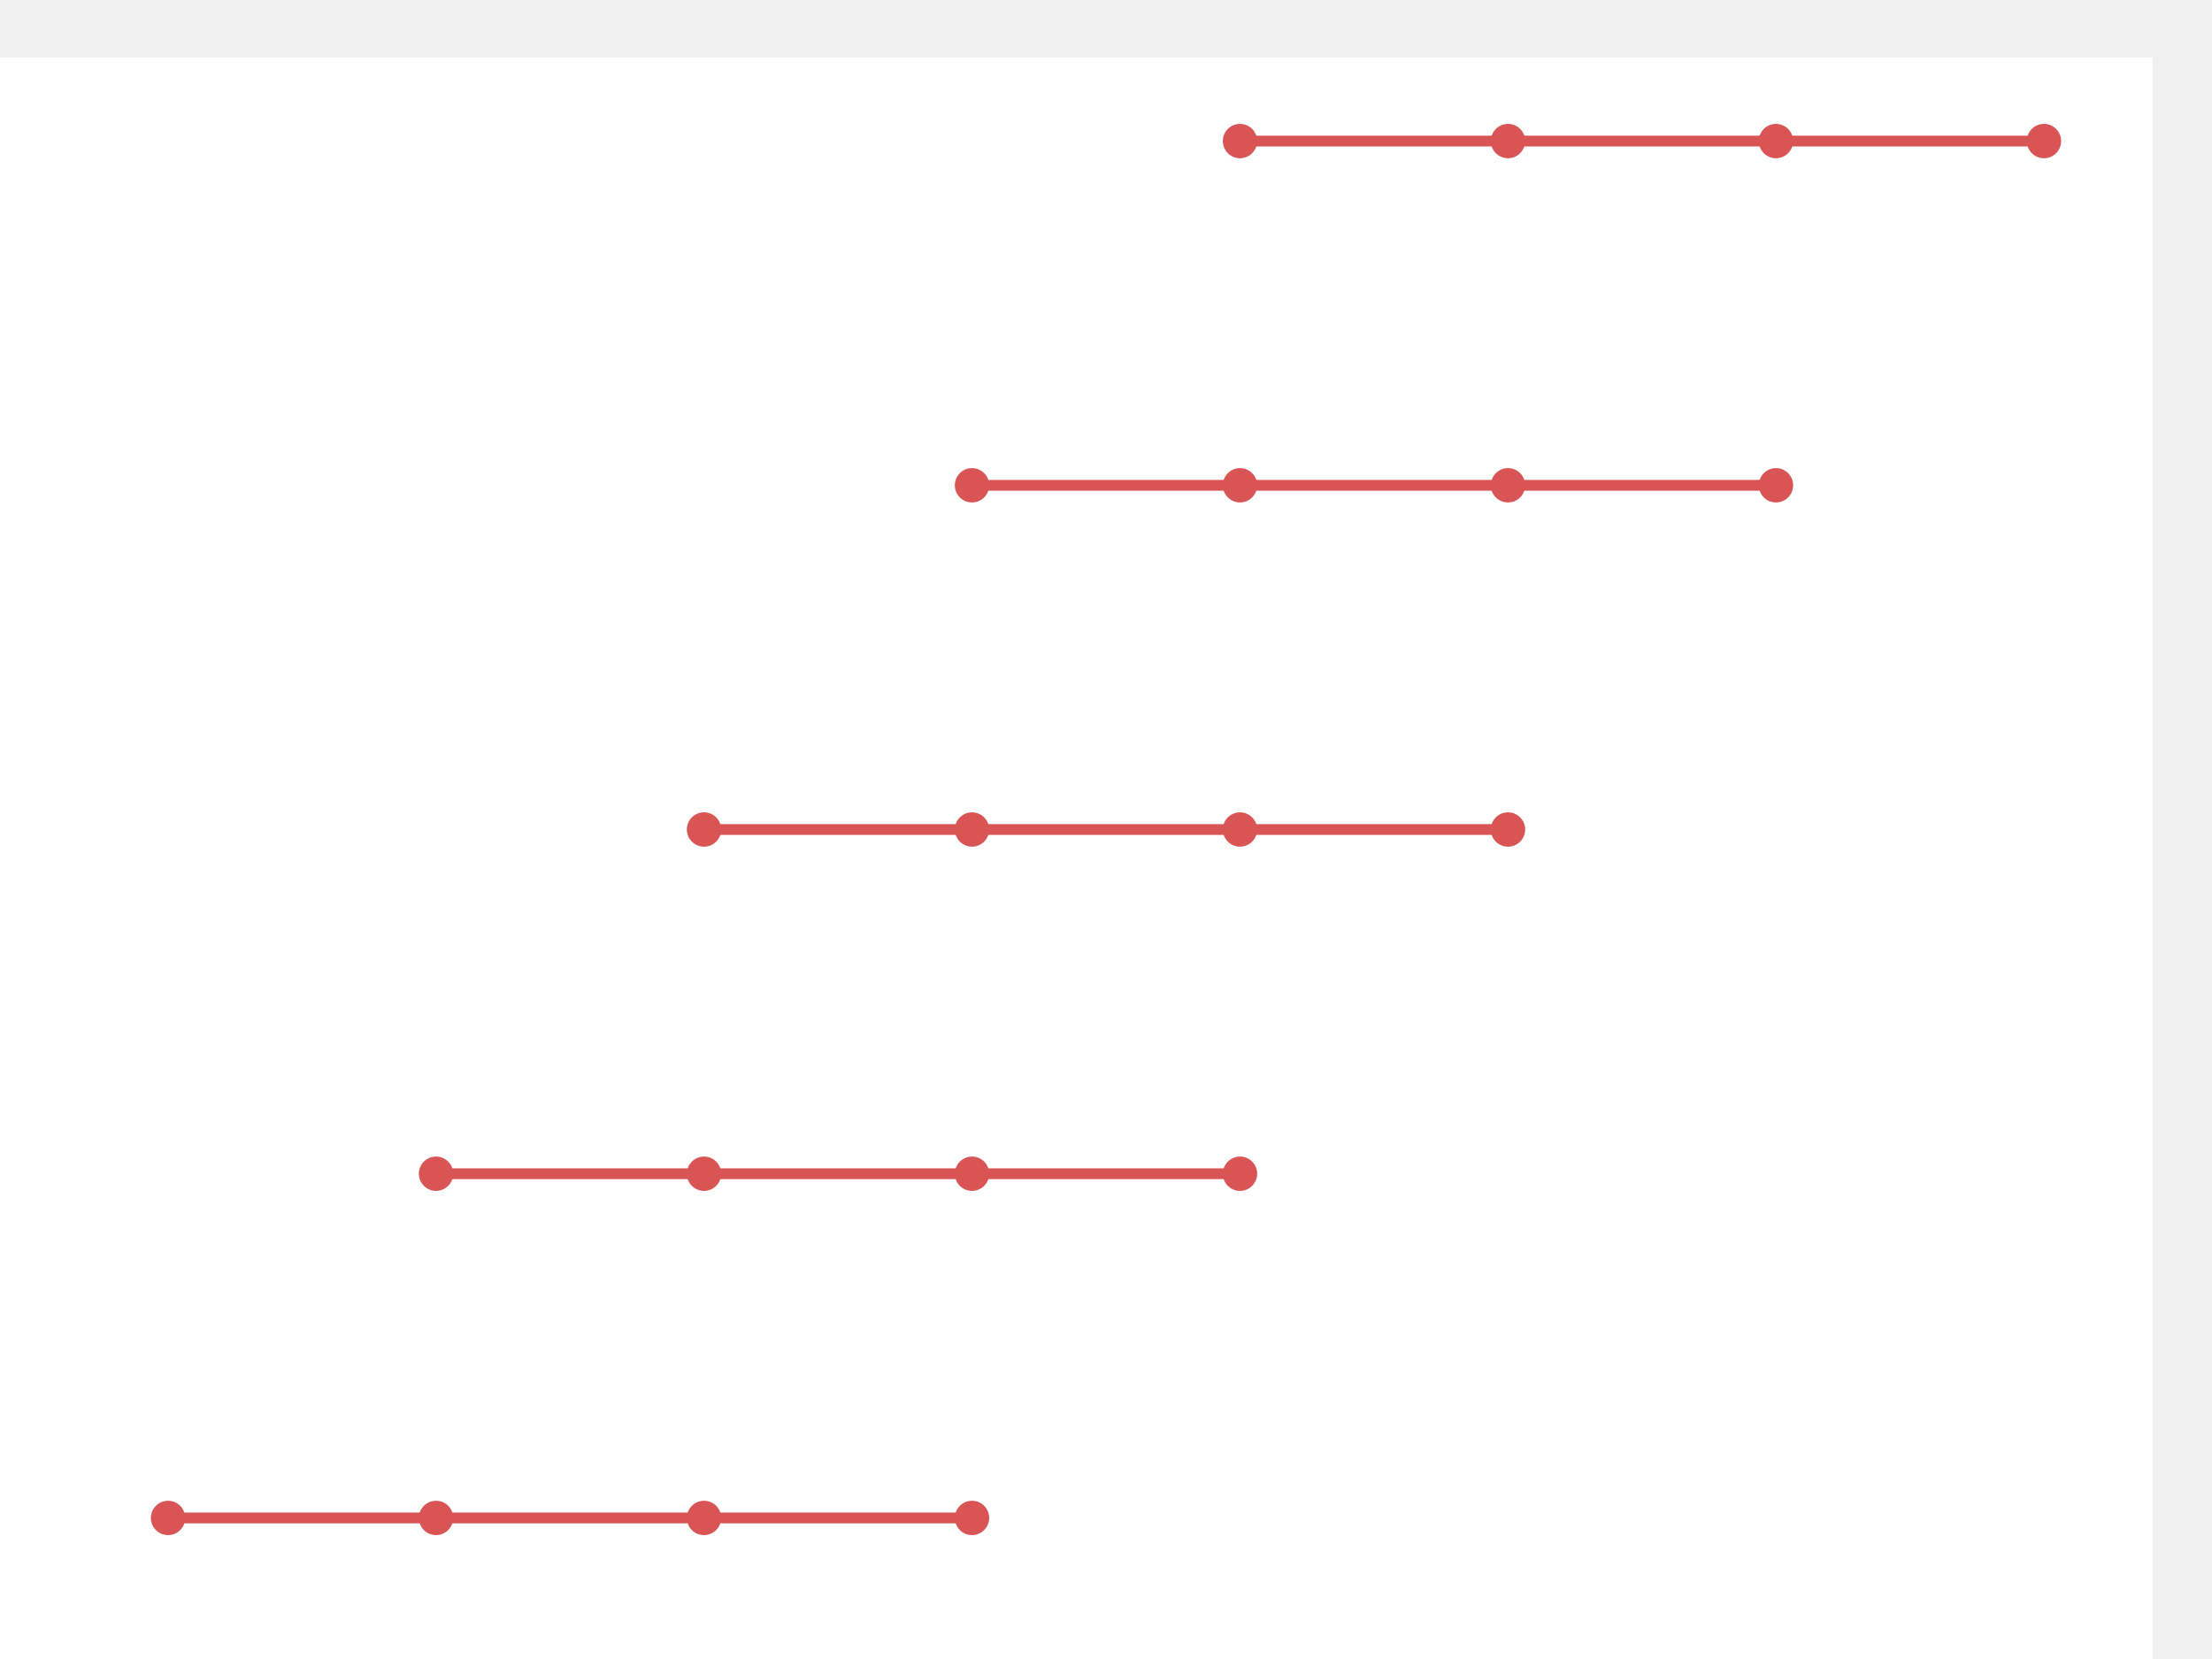
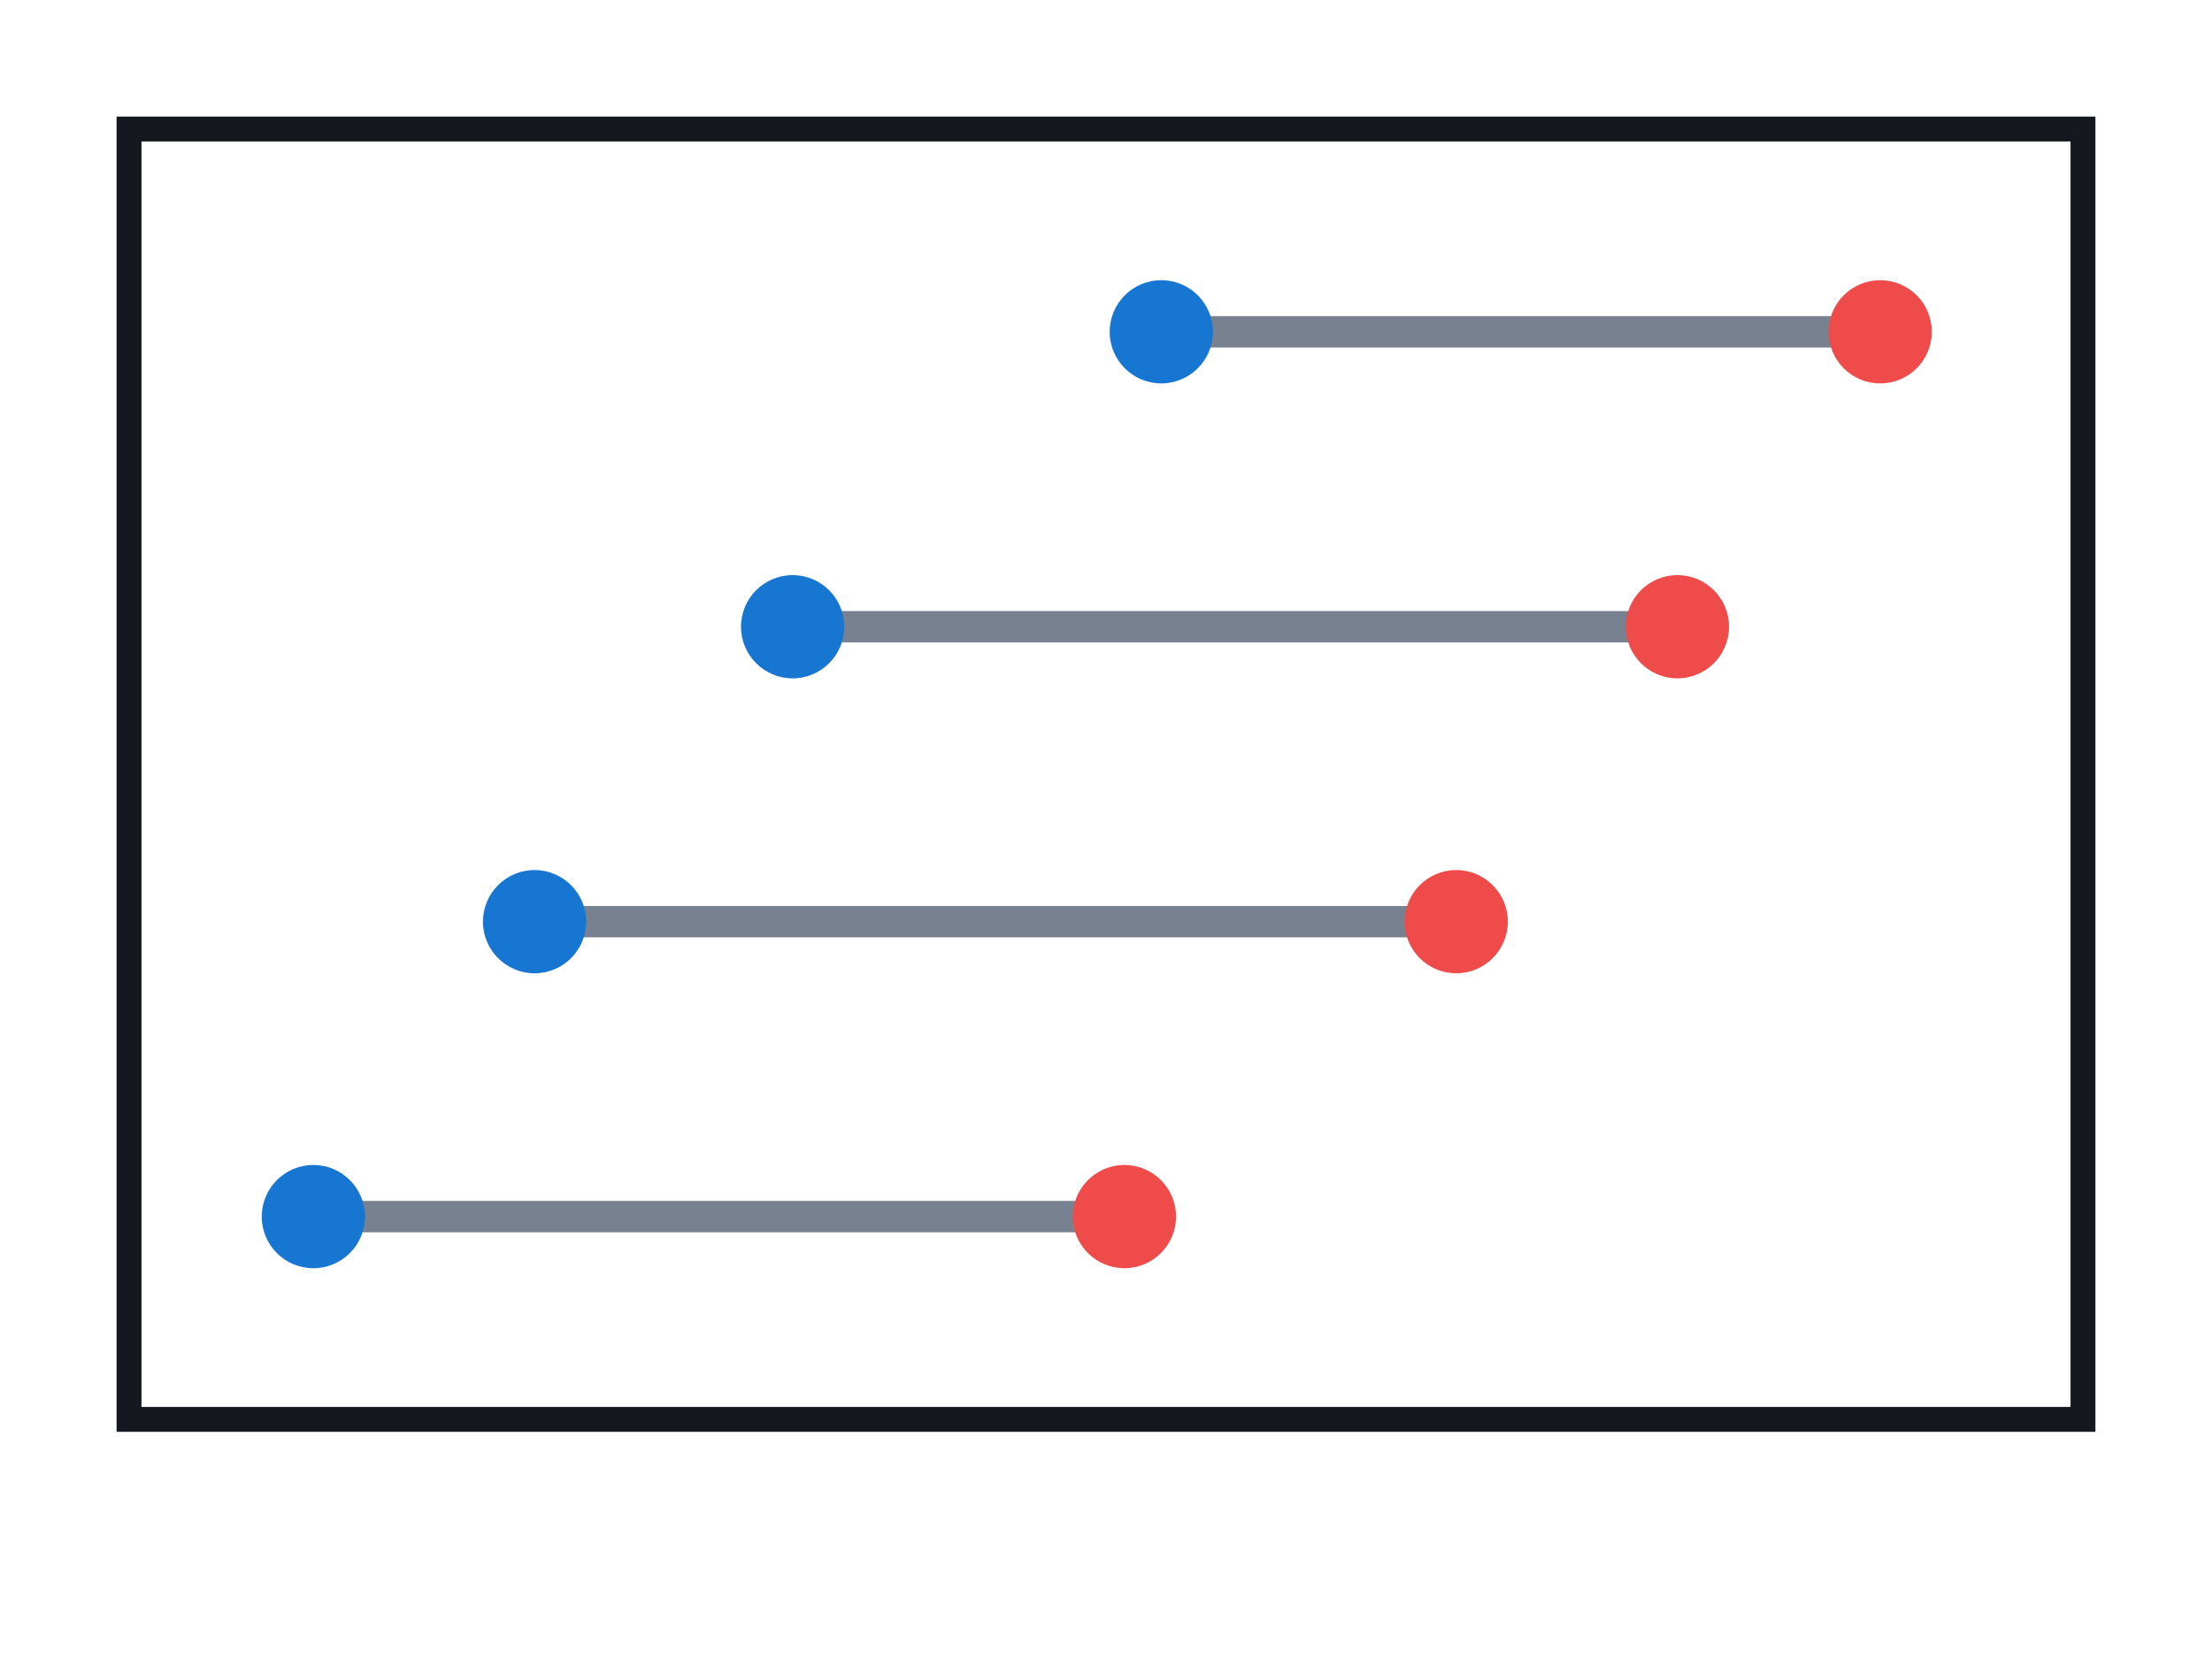
- <svg xmlns="http://www.w3.org/2000/svg" xmlns:xlink="http://www.w3.org/1999/xlink" width="1024" height="768" viewBox="22.219 -11.716 450.707 338.031" version="1.1" preserveAspectRatio="xMidYMid meet">
-   <defs>
-     <style type="text/css">*{stroke-linejoin: round; stroke-linecap: butt}</style>
-   </defs>
-   <g id="figure_1">
-     <g id="patch_1">
-       <path d="M 0 345.6  L 460.8 345.6  L 460.8 0  L 0 0  z " style="fill: #ffffff" />
-     </g>
-     <g id="axes_1">
-       <g id="LineCollection_1">
-         <path d="M 56.458 297.572  L 111.062 297.572  " clip-path="url(#p948995a886)" style="fill: none; stroke: #d95555; stroke-width: 2.2" />
-         <path d="M 111.062 227.436  L 165.667 227.436  " clip-path="url(#p948995a886)" style="fill: none; stroke: #d95555; stroke-width: 2.2" />
-         <path d="M 165.667 157.3  L 220.271 157.3  " clip-path="url(#p948995a886)" style="fill: none; stroke: #d95555; stroke-width: 2.2" />
-         <path d="M 220.271 87.164  L 274.875 87.164  " clip-path="url(#p948995a886)" style="fill: none; stroke: #d95555; stroke-width: 2.2" />
-         <path d="M 274.875 17.027  L 329.48 17.027  " clip-path="url(#p948995a886)" style="fill: none; stroke: #d95555; stroke-width: 2.2" />
-       </g>
-       <g id="LineCollection_2">
-         <path d="M 111.062 297.572  L 165.667 297.572  " clip-path="url(#p948995a886)" style="fill: none; stroke: #d95555; stroke-width: 2.2" />
-         <path d="M 165.667 227.436  L 220.271 227.436  " clip-path="url(#p948995a886)" style="fill: none; stroke: #d95555; stroke-width: 2.2" />
-         <path d="M 220.271 157.3  L 274.875 157.3  " clip-path="url(#p948995a886)" style="fill: none; stroke: #d95555; stroke-width: 2.2" />
-         <path d="M 274.875 87.164  L 329.48 87.164  " clip-path="url(#p948995a886)" style="fill: none; stroke: #d95555; stroke-width: 2.2" />
-         <path d="M 329.48 17.027  L 384.084 17.027  " clip-path="url(#p948995a886)" style="fill: none; stroke: #d95555; stroke-width: 2.2" />
-       </g>
-       <g id="LineCollection_3">
-         <path d="M 165.667 297.572  L 220.271 297.572  " clip-path="url(#p948995a886)" style="fill: none; stroke: #d95555; stroke-width: 2.2" />
-         <path d="M 220.271 227.436  L 274.875 227.436  " clip-path="url(#p948995a886)" style="fill: none; stroke: #d95555; stroke-width: 2.2" />
-         <path d="M 274.875 157.3  L 329.48 157.3  " clip-path="url(#p948995a886)" style="fill: none; stroke: #d95555; stroke-width: 2.2" />
-         <path d="M 329.48 87.164  L 384.084 87.164  " clip-path="url(#p948995a886)" style="fill: none; stroke: #d95555; stroke-width: 2.2" />
-         <path d="M 384.084 17.027  L 438.688 17.027  " clip-path="url(#p948995a886)" style="fill: none; stroke: #d95555; stroke-width: 2.2" />
-       </g>
-       <g id="PathCollection_1">
-         <defs>
-           <path id="mca8d75d7ca" d="M 0 3  C 0.796 3 1.559 2.684 2.121 2.121  C 2.684 1.559 3 0.796 3 0  C 3 -0.796 2.684 -1.559 2.121 -2.121  C 1.559 -2.684 0.796 -3 0 -3  C -0.796 -3 -1.559 -2.684 -2.121 -2.121  C -2.684 -1.559 -3 -0.796 -3 0  C -3 0.796 -2.684 1.559 -2.121 2.121  C -1.559 2.684 -0.796 3 0 3  z " style="stroke: #d95555" />
-         </defs>
-         <g clip-path="url(#p948995a886)">
-           <use xlink:href="#mca8d75d7ca" x="56.458" y="297.572" style="fill: #d95555; stroke: #d95555" />
-           <use xlink:href="#mca8d75d7ca" x="111.062" y="227.436" style="fill: #d95555; stroke: #d95555" />
-           <use xlink:href="#mca8d75d7ca" x="165.667" y="157.3" style="fill: #d95555; stroke: #d95555" />
-           <use xlink:href="#mca8d75d7ca" x="220.271" y="87.164" style="fill: #d95555; stroke: #d95555" />
-           <use xlink:href="#mca8d75d7ca" x="274.875" y="17.027" style="fill: #d95555; stroke: #d95555" />
-         </g>
-       </g>
-       <g id="PathCollection_2">
-         <defs>
-           <path id="mb584fc922d" d="M 0 3  C 0.796 3 1.559 2.684 2.121 2.121  C 2.684 1.559 3 0.796 3 0  C 3 -0.796 2.684 -1.559 2.121 -2.121  C 1.559 -2.684 0.796 -3 0 -3  C -0.796 -3 -1.559 -2.684 -2.121 -2.121  C -2.684 -1.559 -3 -0.796 -3 0  C -3 0.796 -2.684 1.559 -2.121 2.121  C -1.559 2.684 -0.796 3 0 3  z " style="stroke: #d95555" />
-         </defs>
-         <g clip-path="url(#p948995a886)">
-           <use xlink:href="#mb584fc922d" x="111.062" y="297.572" style="fill: #d95555; stroke: #d95555" />
-           <use xlink:href="#mb584fc922d" x="165.667" y="227.436" style="fill: #d95555; stroke: #d95555" />
-           <use xlink:href="#mb584fc922d" x="220.271" y="157.3" style="fill: #d95555; stroke: #d95555" />
-           <use xlink:href="#mb584fc922d" x="274.875" y="87.164" style="fill: #d95555; stroke: #d95555" />
-           <use xlink:href="#mb584fc922d" x="329.48" y="17.027" style="fill: #d95555; stroke: #d95555" />
-         </g>
-       </g>
-       <g id="PathCollection_3">
-         <defs>
-           <path id="mbbadc7a4d2" d="M 0 3  C 0.796 3 1.559 2.684 2.121 2.121  C 2.684 1.559 3 0.796 3 0  C 3 -0.796 2.684 -1.559 2.121 -2.121  C 1.559 -2.684 0.796 -3 0 -3  C -0.796 -3 -1.559 -2.684 -2.121 -2.121  C -2.684 -1.559 -3 -0.796 -3 0  C -3 0.796 -2.684 1.559 -2.121 2.121  C -1.559 2.684 -0.796 3 0 3  z " style="stroke: #d95555" />
-         </defs>
-         <g clip-path="url(#p948995a886)">
-           <use xlink:href="#mbbadc7a4d2" x="165.667" y="297.572" style="fill: #d95555; stroke: #d95555" />
-           <use xlink:href="#mbbadc7a4d2" x="220.271" y="227.436" style="fill: #d95555; stroke: #d95555" />
-           <use xlink:href="#mbbadc7a4d2" x="274.875" y="157.3" style="fill: #d95555; stroke: #d95555" />
-           <use xlink:href="#mbbadc7a4d2" x="329.48" y="87.164" style="fill: #d95555; stroke: #d95555" />
-           <use xlink:href="#mbbadc7a4d2" x="384.084" y="17.027" style="fill: #d95555; stroke: #d95555" />
-         </g>
-       </g>
-       <g id="PathCollection_4">
-         <defs>
-           <path id="m7d96ba858a" d="M 0 3  C 0.796 3 1.559 2.684 2.121 2.121  C 2.684 1.559 3 0.796 3 0  C 3 -0.796 2.684 -1.559 2.121 -2.121  C 1.559 -2.684 0.796 -3 0 -3  C -0.796 -3 -1.559 -2.684 -2.121 -2.121  C -2.684 -1.559 -3 -0.796 -3 0  C -3 0.796 -2.684 1.559 -2.121 2.121  C -1.559 2.684 -0.796 3 0 3  z " style="stroke: #d95555" />
-         </defs>
-         <g clip-path="url(#p948995a886)">
-           <use xlink:href="#m7d96ba858a" x="220.271" y="297.572" style="fill: #d95555; stroke: #d95555" />
-           <use xlink:href="#m7d96ba858a" x="274.875" y="227.436" style="fill: #d95555; stroke: #d95555" />
-           <use xlink:href="#m7d96ba858a" x="329.48" y="157.3" style="fill: #d95555; stroke: #d95555" />
-           <use xlink:href="#m7d96ba858a" x="384.084" y="87.164" style="fill: #d95555; stroke: #d95555" />
-           <use xlink:href="#m7d96ba858a" x="438.688" y="17.027" style="fill: #d95555; stroke: #d95555" />
-         </g>
-       </g>
-     </g>
-   </g>
-   <defs>
-     <clipPath id="p948995a886">
-       <rect x="37.346" y="3" width="420.453" height="308.599" />
-     </clipPath>
-   </defs>
+ <svg xmlns="http://www.w3.org/2000/svg" width="1024" height="768" viewBox="0 0 120 90" preserveAspectRatio="xMidYMid meet">
+   <rect x="0" y="0" width="120" height="90" fill="#ffffff" />
+   <rect x="7" y="7" width="106" height="70" fill="#ffffff" stroke="#15191f" stroke-width="1.35" />
+   <line x1="63" y1="18" x2="102" y2="18" stroke="#77818f" stroke-width="1.7" stroke-linecap="round" />
+   <circle cx="63" cy="18" r="2.8" fill="#1676d2" />
+   <circle cx="102" cy="18" r="2.8" fill="#ef4b4b" />
+   <line x1="43" y1="34" x2="91" y2="34" stroke="#77818f" stroke-width="1.7" stroke-linecap="round" />
+   <circle cx="43" cy="34" r="2.8" fill="#1676d2" />
+   <circle cx="91" cy="34" r="2.8" fill="#ef4b4b" />
+   <line x1="29" y1="50" x2="79" y2="50" stroke="#77818f" stroke-width="1.7" stroke-linecap="round" />
+   <circle cx="29" cy="50" r="2.8" fill="#1676d2" />
+   <circle cx="79" cy="50" r="2.8" fill="#ef4b4b" />
+   <line x1="17" y1="66" x2="61" y2="66" stroke="#77818f" stroke-width="1.7" stroke-linecap="round" />
+   <circle cx="17" cy="66" r="2.8" fill="#1676d2" />
+   <circle cx="61" cy="66" r="2.8" fill="#ef4b4b" />
</svg>
